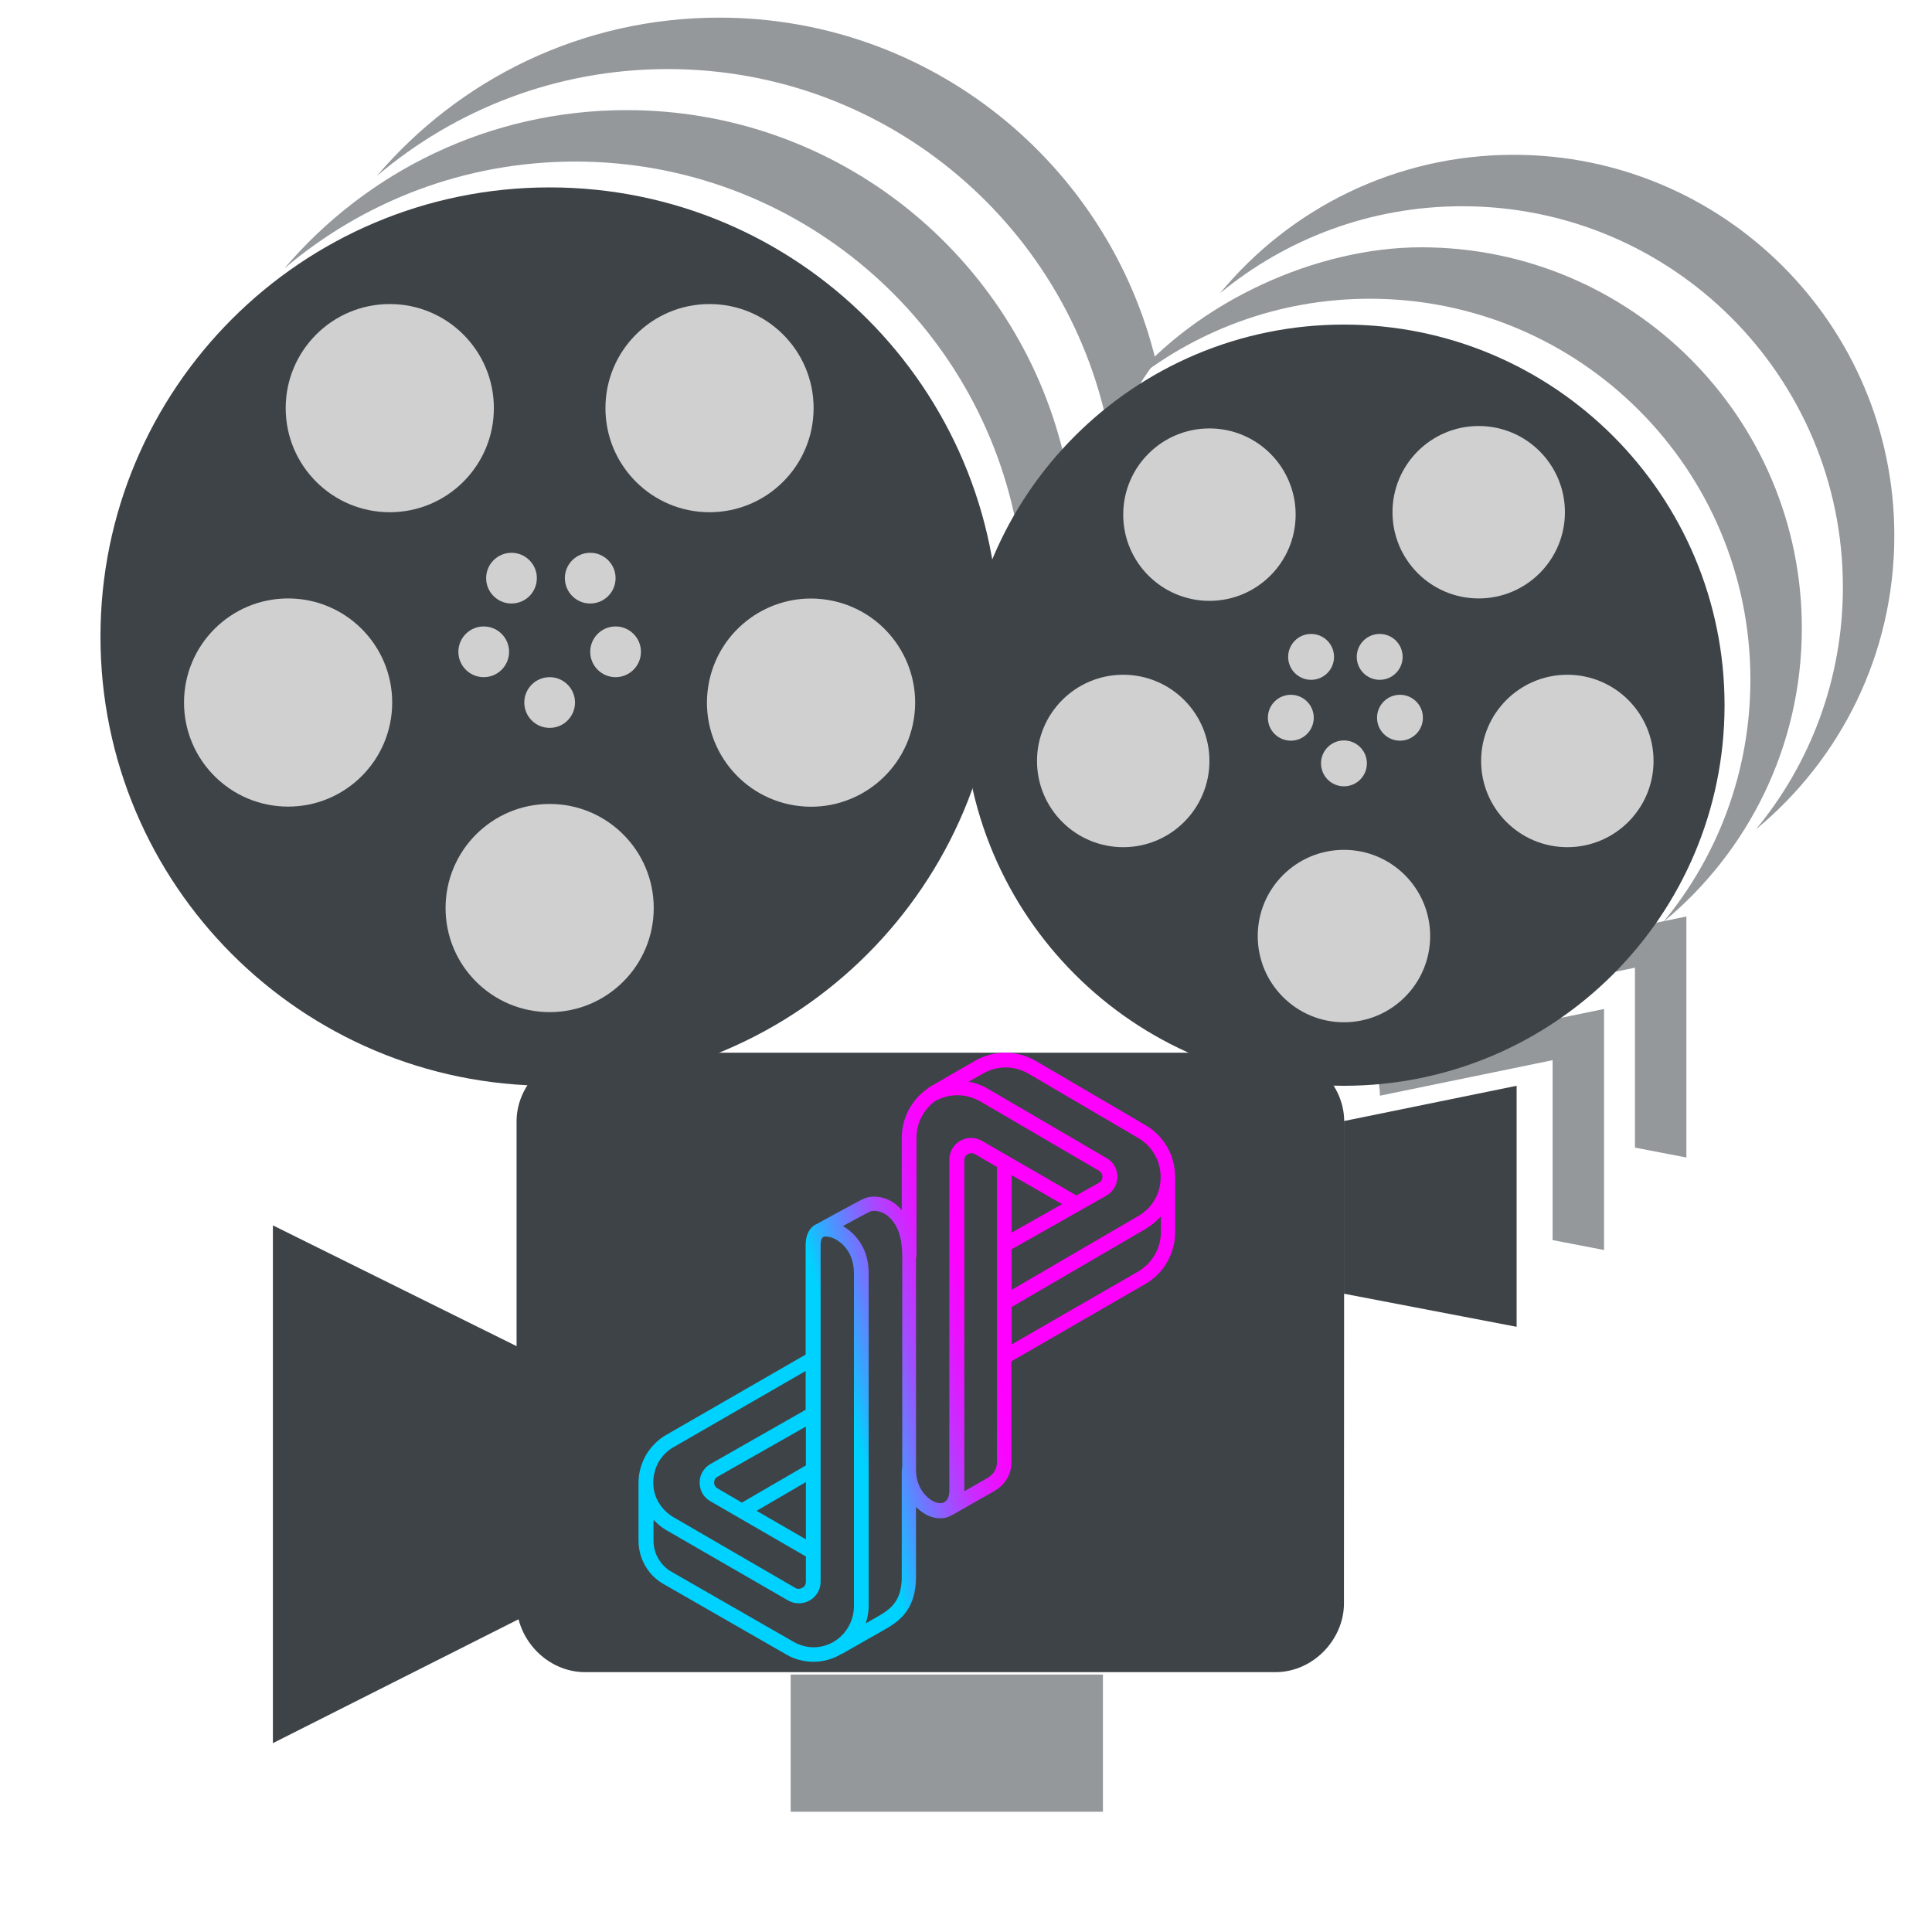
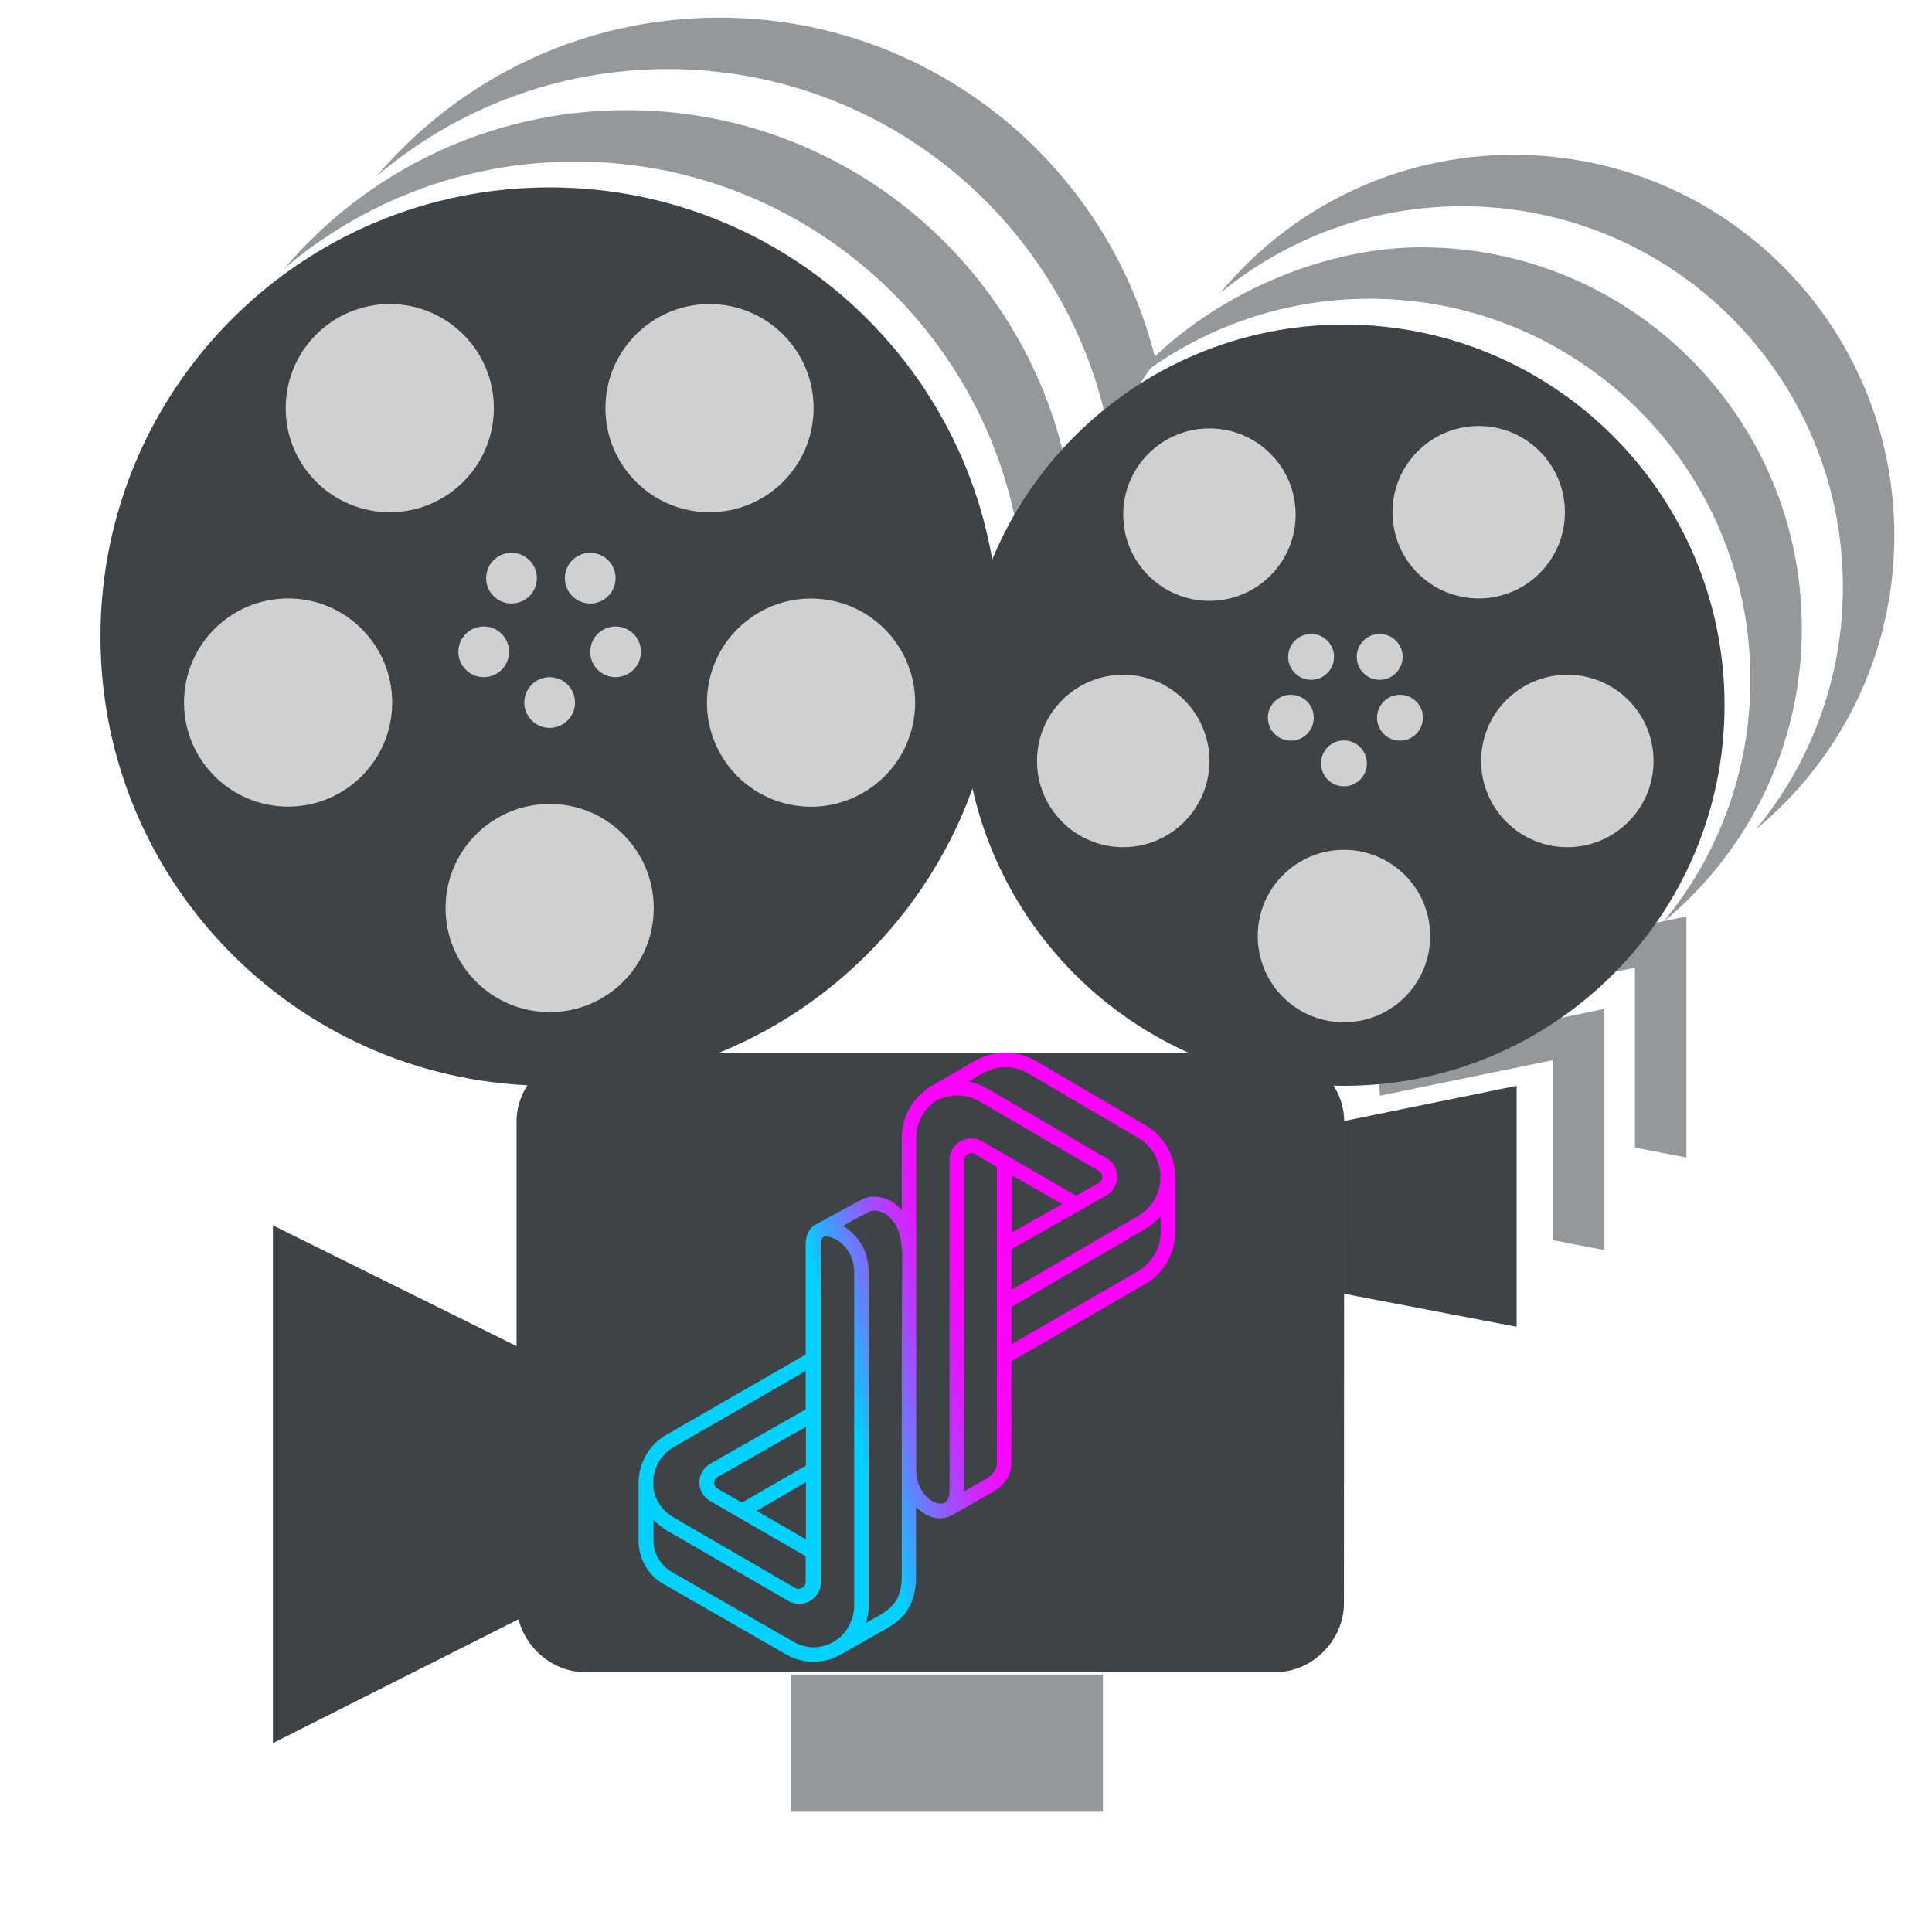
- <svg xmlns="http://www.w3.org/2000/svg" xmlns:xlink="http://www.w3.org/1999/xlink" version="1.1" x="0px" y="0px" viewBox="0 0 800 800" style="enable-background:new 0 0 800 800;" xml:space="preserve">
+ <svg xmlns="http://www.w3.org/2000/svg" version="1.1" x="0px" y="0px" viewBox="0 0 800 800" style="enable-background:new 0 0 800 800;" xml:space="preserve">
  <style type="text/css">
	.st0{fill:#94989B;}
	.st1{display:none;fill:#94989B;}
	.st2{fill:#3E4347;}
	.st3{fill:#D0D0D0;}
- 	.st4{display:none;}
- 	.st5{display:inline;fill:#D3D3D3;}
- 	
- 		.st6{clip-path:url(#SVGID_00000024723822332096189950000004753099604239732876_);fill:url(#SVGID_00000122705668021548291360000001922496394501272979_);}
+ 	.st4{fill:url(#SVGID_1_);}
</style>
  <g id="Layer_3">
    <path class="st0" d="M588.5,102.4c-43.3,0-92.7,22.3-121.6,57.3c27.3-22.5,62.2-36,100.3-36c87.1,0,157.6,70.6,157.6,157.7   c0,38.1-13.5,73.1-36,100.3c35-28.9,57.3-72.6,57.3-121.6C746.1,173,675.5,102.4,588.5,102.4z M571.4,439c-1.5,0-2.9,0-4.4-0.1   c2.8,4.4,4.4,9.5,4.4,14.8l71.5-14.7v74.5l21.3,4.1v-99.8l-21.9,4.5C621,432.9,596.9,439,571.4,439z M259.5,45.6   c-56.8,0-107.6,25.4-141.8,65.6c32.5-27.6,74.5-44.3,120.5-44.3c91.8,0,168.1,66.5,183.3,154c4.9-11.9,11.3-23,18.8-33.2   C420.6,106.2,347.1,45.6,259.5,45.6z" />
    <path class="st0" d="M626.8,64.1c-49,0-92.7,22.3-121.6,57.3c27.3-22.5,62.2-36,100.3-36c87.1,0,157.6,70.6,157.6,157.7   c0,38.1-13.5,73.1-36,100.3c35-28.9,57.3-72.6,57.3-121.6C784.4,134.6,713.8,64.1,626.8,64.1z M605.5,400.7c-1.5,0-2.9,0-4.4-0.1   c2.8,4.4,4.4,9.5,4.4,14.8l71.5-14.7v74.5l21.3,4.1v-99.8l-21.9,4.5C655,394.6,631,400.7,605.5,400.7z M297.8,7.3   c-56.8,0-107.6,25.4-141.8,65.6c32.5-27.6,74.5-44.3,120.5-44.3c91.8,0,168.1,66.5,183.3,154c4.9-11.9,11.3-23,18.8-33.2   C458.9,67.9,385.4,7.3,297.8,7.3z" />
    <path class="st1" d="M588.9,405.3c-1.4,0-2.8,0-4.1-0.1c2.6,4.1,4.1,9,4.1,13.9l46.5-9.6c18.5-9.3,34.7-22.3,47.7-38.1   C657.5,392.6,624.7,405.3,588.9,405.3z M588.9,510.1l47.1,9v-23.8l-47.1-9V510.1z M495,633.4v20h47.2c12.6,0,23.1-9.4,25.9-20.7   c-1.9,0.5-3.9,0.7-5.9,0.7H495z M444.3,289.7c-4.2,11.8-9.7,23-16.3,33.5c9,27.5,25.8,51.5,47.8,69.3h52.6   C486.3,373.7,454.6,335.7,444.3,289.7z M373.6,633.4h-80c-12.6,0-23-9.3-25.9-20.6l-95.6,48.2V489.5l-20-9.9v201.5l95.6-48.2   c2.8,11.3,13.3,20.6,25.9,20.6h80v54.3H475v-20H373.6V633.4z M474.6,162.9c-9.3,7.7-17.7,16.6-24.9,26.3c0.9,3.7,1.7,7.4,2.3,11.2   C457.7,186.8,465.3,174.2,474.6,162.9z M393,363.7c-14,12-30,21.7-47.3,28.8h16.1C373.3,384.2,383.8,374.5,393,363.7z M246.9,439.2   v57.5l20,9.9v-87.4c0-5,1.5-9.9,4.2-14C178.6,400.6,105,324.2,105,230.5c0-43.2,15.7-82.7,41.6-113.2   C108.9,149.4,85,197.2,85,250.5c0,93.6,73.7,170.1,166.2,174.6C248.5,429.3,246.9,434.2,246.9,439.2z" />
    <path class="st1" d="M717,277.2c0-81.8-66.3-148.1-148.1-148.1c-61.7,0-114.6,37.7-136.9,91.4c-14.2-82.2-85.9-144.7-172.2-144.7   C163.2,75.8,85,154,85,250.5c0,93.6,73.7,170.1,166.2,174.6c-2.7,4.2-4.2,9-4.2,14v87.4l-94.8-47v201.5l95.6-48.2   c2.8,11.3,13.3,20.6,25.9,20.6h80v54.3H475v-54.3h67.2c14.8,0,26.7-12.8,26.7-26.7V506.3l67.1,12.8v-93.8l-67.1,13.8   c0-4.9-1.5-9.8-4.1-13.9c1.4,0,2.8,0.1,4.1,0.1C650.7,425.3,717,359,717,277.2z M325.6,412.5c45.8-18.6,81.9-56.1,98.7-102.8   c10.3,46,42,84,84.2,102.8H325.6z" />
  </g>
  <g id="Layer_2">
    <path class="st0" d="M327.4,693.4h129.3v56.8H327.4V693.4z" />
    <g>
      <path class="st2" d="M556.5,664c0,14.7-12.6,28.4-28.4,28.4H242.3c-15.8,0-28.4-13.7-28.4-28.4V464.3c0-14.7,12.6-28.4,28.4-28.4    h285.9c15.8,0,28.4,13.7,28.4,28.4L556.5,664" />
      <circle class="st2" cx="227.6" cy="263.6" r="186" />
    </g>
    <g>
      <circle class="st3" cx="161.4" cy="169" r="43.1" />
      <circle class="st3" cx="293.8" cy="169" r="43.1" />
      <ellipse transform="matrix(0.1602 -0.9871 0.9871 0.1602 -5.1058 575.8097)" class="st3" cx="335.8" cy="290.9" rx="43.1" ry="43.1" />
      <circle class="st3" cx="227.6" cy="376" r="43.1" />
      <circle class="st3" cx="119.3" cy="290.9" r="43.1" />
      <circle class="st3" cx="211.8" cy="239.4" r="10.5" />
      <circle class="st3" cx="244.4" cy="239.4" r="10.5" />
      <circle class="st3" cx="254.9" cy="269.9" r="10.5" />
      <circle class="st3" cx="227.6" cy="290.9" r="10.5" />
      <circle class="st3" cx="200.3" cy="269.9" r="10.5" />
    </g>
    <circle class="st2" cx="556.5" cy="292" r="157.6" />
    <g>
      <circle class="st3" cx="500.8" cy="213.1" r="35.7" />
      <circle class="st3" cx="612.3" cy="212.1" r="35.7" />
      <circle class="st3" cx="649" cy="315.1" r="35.7" />
      <circle class="st3" cx="556.5" cy="387.6" r="35.7" />
      <circle class="st3" cx="465.1" cy="315.1" r="35.7" />
      <circle class="st3" cx="542.9" cy="272" r="9.5" />
      <circle class="st3" cx="571.3" cy="272" r="9.5" />
      <circle class="st3" cx="579.7" cy="297.2" r="9.5" />
      <circle class="st3" cx="556.5" cy="316.1" r="9.5" />
      <circle class="st3" cx="534.5" cy="297.2" r="9.5" />
    </g>
    <g>
      <path class="st2" d="M113,507.4v214.4L227.6,664v-99.8L113,507.4z" />
      <path class="st2" d="M628,449.6v99.8l-71.5-13.7v-71.5L628,449.6z" />
    </g>
  </g>
  <g id="Layer_4">
    <g>
-       <g class="st4">
-         <path class="st5" d="M211.1,606.8l21.5-16c5.2,9.6,12.3,14,19.4,14c11.3,0,17.4-5.8,17.4-24.4v-90.5h31.6V583     c0,26.9-13.9,49-44.8,49C234.8,632,220.8,623.7,211.1,606.8z" />
-         <path class="st5" d="M333.2,489.9h88.1v26.5h-56.5v32.4H413v26.5h-48.3v54.3h-31.6V489.9z" />
-         <path class="st5" d="M445.4,489.9h48c30.7,0,55.5,11,55.5,44.9c0,32.8-25,47.3-54.6,47.3h-17.3v47.4h-31.6V489.9z M492.3,557     c17.4,0,25.6-7.7,25.6-22.3c0-14.6-9.3-19.8-26.4-19.8h-14.5V557H492.3z" />
-       </g>
-     </g>
-     <g>
-       <defs>
-         <path id="SVGID_1_" d="M486.6,487.9c0-0.1,0-0.3,0-0.5c0-8.9-4.6-17-12.3-21.5l-45.4-26.6c-3.8-2.2-8.1-3.4-12.6-3.4     c-4.3,0-8.6,1.1-12.3,3.2L386,449.5c-0.7,0.4-1.4,0.8-2.1,1.4c0,0,0,0,0,0l-0.3,0.2l0,0c-6.4,4.7-10.2,12.1-10.2,20v30     c-0.7-0.8-1.4-1.5-2.1-2.1c-2.7-2.3-6-3.5-9.4-3.5c-1.8,0-3.4,0.4-4.8,1.1c-2.6,1.3-19.1,10.3-19.2,10.4l-0.3,0.1l0,0     c-1.9,1.1-4,3.5-4,8.6v45.2l-57.8,33.3c-3.5,2-6.3,4.9-8.3,8.3c-2,3.5-3.1,7.4-3.1,11.4c0,0.1,0,0.2,0,0.3h0v23.8     c0,3.7,1,7.3,2.8,10.4c1.8,3.2,4.5,5.8,7.7,7.6l50.7,29.1c3.4,2,7.3,3,11.2,3h0c3.9,0,7.8-1,11.2-3l0,0l0,0     c0.1-0.1,0.2-0.2,0.4-0.2c0,0,0,0,0,0l0,0l0.3-0.1l18.1-10.3c6.5-3.7,12.5-8.9,12.5-21.6l0-28.9c1.2,1.2,2.5,2.2,3.9,3     c1.9,1.1,4.1,1.7,6.1,1.7c1.7,0,3.4-0.4,4.8-1.3c0.1,0,0.1-0.1,0.2-0.1c0,0,0,0,0,0l0.1,0l17.5-10c4.4-2.6,6.9-6.9,6.9-11.7     v-41.9l55.4-32c7.7-4.4,12.4-12.7,12.4-21.5L486.6,487.9L486.6,487.9z M418.9,510.4v-23.8l20.9,12L418.9,510.4z M418.9,541.2     l55.4-32.3c2.4-1.4,4.5-3.2,6.4-5.2v6.5c0,6.7-3.6,12.9-9.4,16.3l-52.4,30.2V541.2z M379.5,520.2c0-0.1,0-0.3,0-0.4l0-48.7     c0-5.9,2.8-11.5,7.6-15.1c2.8-1.6,6.1-2.5,9.3-2.5c3.3,0,6.5,0.9,9.4,2.5l49.3,28.8c1.3,0.8,1.4,2,1.4,2.5c0,0.5-0.2,1.8-1.5,2.5     l-9.3,5.2l-39.1-22.6c-1.4-0.8-2.9-1.2-4.5-1.2c-1.6,0-3.1,0.4-4.5,1.2c-2.8,1.6-4.5,4.5-4.5,7.8v125.9l0,11.1c0,2.3-0.7,4-2,4.8     c-0.5,0.3-1.1,0.4-1.8,0.4c-1,0-2-0.3-3.1-0.9c-4.3-2.5-6.9-7.3-6.9-12.8l0-1.4l0-16.6v-33.3l0-36.8     C379.5,520.5,379.5,520.3,379.5,520.2z M471.2,503.6l-52.3,30.5v-16.8l39.2-22.2c2.8-1.6,4.5-4.5,4.6-7.7c0-3.3-1.6-6.2-4.4-7.8     l-49.3-28.8c-2.4-1.4-5.1-2.4-7.9-2.9l6-3.4c2.8-1.6,6-2.5,9.3-2.5c3.3,0,6.6,0.9,9.5,2.6l45.4,26.6c5.8,3.4,9.3,9.5,9.3,16.3     C480.6,494.2,477.1,500.3,471.2,503.6z M408.9,612l-9.6,5.5c0,0,0-0.1,0-0.1l0-137c0-1.5,1-2.3,1.5-2.5c0.3-0.2,0.8-0.4,1.5-0.4     c0.5,0,1,0.1,1.4,0.4l9.1,5.3v122.4C412.8,608.9,410.7,610.9,408.9,612z M373.4,608.9l0,43.9c0,9.1-3.5,12.9-9.5,16.3l-5.4,3.1     c0.7-2.2,1.1-4.5,1.2-6.7l0-138.3c0-7.8-3.1-12.8-5.8-15.6c-1.9-2.1-3.8-3.3-4.9-3.9c4.4-2.4,9.7-5.3,11.1-5.9     c0.5-0.3,1.2-0.4,2-0.4c1.9,0,3.9,0.8,5.5,2.1c4,3.4,5.8,8.2,6,16l0,37.9l0,49.9L373.4,608.9     C373.4,608.9,373.4,608.9,373.4,608.9z M297.1,616.3c-1.3-0.7-1.4-2-1.4-2.4c0-0.5,0.1-1.7,1.4-2.4l36.6-20.8v16.1l-26.5,15.4     L297.1,616.3z M333.7,583.7l-39.5,22.5c-2.8,1.6-4.5,4.5-4.5,7.7c0,3.2,1.6,6.1,4.4,7.7l39.6,22.9V655c0,1.5-1,2.3-1.5,2.5     c-0.3,0.1-0.8,0.4-1.5,0.4c-0.5,0-1-0.1-1.4-0.4l-50.5-29.3c-2.5-1.5-4.6-3.6-6.1-6.1c-1.5-2.5-2.2-5.4-2.2-8.3     c0-2.9,0.8-5.8,2.2-8.4c1.5-2.5,3.6-4.7,6.1-6.1l54.8-31.6V583.7z M326.3,662.7c1.4,0.8,2.9,1.2,4.5,1.2c1.6,0,3.1-0.4,4.5-1.2     c2.8-1.6,4.5-4.5,4.5-7.8V515.6c0-1.9,0.4-3,1.1-3.4l0,0l0,0l0,0c0.3-0.1,0.6-0.2,0.9-0.2c0,0,0.1,0,0.1,0c1.3,0,2.9,0.6,3.6,0.9     l0,0l0,0c0,0,2,0.9,3.9,2.9c2.8,3,4.2,6.8,4.2,11.5l0,138.2c-0.1,2.9-0.9,5.8-2.4,8.3c-1.5,2.5-3.5,4.6-6,6l-0.1,0.1     c-2.5,1.4-5.3,2.2-8.2,2.2h0c-2.9,0-5.7-0.8-8.2-2.2l-50.7-29.1c-2.3-1.3-4.1-3.2-5.4-5.4c-1.3-2.2-2-4.8-2-7.4v-8.7     c1.6,1.7,3.4,3.2,5.3,4.3L326.3,662.7z M333.7,613.7v23.7l-20.4-11.8L333.7,613.7z" />
-       </defs>
-       <clipPath id="SVGID_00000046313947683662976390000011635445880356524948_">
-         <use xlink:href="#SVGID_1_" style="overflow:visible;" />
-       </clipPath>
-       <linearGradient id="SVGID_00000132795298532696666030000007469921164882270870_" gradientUnits="userSpaceOnUse" x1="118.656" y1="630.439" x2="609.508" y2="498.915">
+       <linearGradient id="SVGID_1_" gradientUnits="userSpaceOnUse" x1="118.827" y1="631.076" x2="609.678" y2="499.552">
        <stop offset="0.467" style="stop-color:#00D2FF" />
        <stop offset="0.481" style="stop-color:#2AAFFF" />
        <stop offset="0.504" style="stop-color:#6A7BFF" />
        <stop offset="0.526" style="stop-color:#9F4FFF" />
        <stop offset="0.546" style="stop-color:#C92DFF" />
        <stop offset="0.564" style="stop-color:#E614FF" />
        <stop offset="0.58" style="stop-color:#F905FF" />
        <stop offset="0.591" style="stop-color:#FF00FF" />
      </linearGradient>
-       <rect x="263.9" y="434" style="clip-path:url(#SVGID_00000046313947683662976390000011635445880356524948_);fill:url(#SVGID_00000132795298532696666030000007469921164882270870_);" width="223.3" height="255.3" />
+       <path class="st4" d="M486.6,487.4c0-8.9-4.6-17-12.3-21.5l-45.4-26.6c-3.8-2.2-8.1-3.4-12.6-3.4c-4.3,0-8.6,1.1-12.3,3.2    L386,449.5c-0.7,0.4-1.4,0.8-2.1,1.4c0,0,0,0,0,0l-0.3,0.2l0,0c-6.4,4.7-10.2,12.1-10.2,20v30c-0.7-0.8-1.4-1.5-2.1-2.1    c-2.7-2.3-6-3.5-9.4-3.5c-1.8,0-3.4,0.4-4.8,1.1c-2.6,1.3-19.1,10.3-19.2,10.4l-0.3,0.1l0,0c-1.9,1.1-4,3.5-4,8.6v45.2l-57.8,33.3    c-3.5,2-6.3,4.9-8.3,8.3c-2,3.5-3.1,7.4-3.1,11.4c0,0.1,0,0.2,0,0.3h0v23.8c0,3.7,1,7.3,2.8,10.4c1.8,3.2,4.5,5.8,7.7,7.6    l50.7,29.1c3.4,2,7.3,3,11.2,3h0c3.9,0,7.8-1,11.2-3l0,0l0,0c0.1-0.1,0.2-0.2,0.4-0.2c0,0,0,0,0,0l0,0l0.3-0.1l18.1-10.3    c6.5-3.7,12.5-8.9,12.5-21.6l0-28.9c1.2,1.2,2.5,2.2,3.9,3c1.9,1.1,4.1,1.7,6.1,1.7c1.7,0,3.4-0.4,4.8-1.3c0.1,0,0.1-0.1,0.2-0.1    c0,0,0,0,0,0l0.1,0l17.5-10c4.4-2.6,6.9-6.9,6.9-11.7v-41.9l55.4-32c7.7-4.4,12.4-12.7,12.4-21.5v-22.3h0    C486.6,487.7,486.6,487.6,486.6,487.4z M272.7,605.4c1.5-2.5,3.6-4.7,6.1-6.1l54.8-31.6v15.9l-39.5,22.5c-2.8,1.6-4.5,4.5-4.5,7.7    c0,3.2,1.6,6.1,4.4,7.7l39.6,22.9V655c0,1.5-1,2.3-1.5,2.5c-0.3,0.1-0.8,0.4-1.5,0.4c-0.5,0-1-0.1-1.4-0.4l-50.5-29.3    c-2.5-1.5-4.6-3.6-6.1-6.1c-1.5-2.5-2.2-5.4-2.2-8.3C270.5,610.9,271.3,608,272.7,605.4z M307.2,622.2l-10.1-5.8    c-1.3-0.7-1.4-2-1.4-2.4c0-0.5,0.1-1.7,1.4-2.4l36.6-20.8v16.1L307.2,622.2z M333.7,613.7v23.7l-20.4-11.8L333.7,613.7z     M351.2,673.8c-1.5,2.5-3.5,4.6-6,6l-0.1,0.1c-2.5,1.4-5.3,2.2-8.2,2.2h0c-2.9,0-5.7-0.8-8.2-2.2l-50.7-29.1    c-2.3-1.3-4.1-3.2-5.4-5.4c-1.3-2.2-2-4.8-2-7.4v-8.7c1.6,1.7,3.4,3.2,5.3,4.3l50.5,29.3c1.4,0.8,2.9,1.2,4.5,1.2    c1.6,0,3.1-0.4,4.5-1.2c2.8-1.6,4.5-4.5,4.5-7.8V515.6c0-1.9,0.4-3,1.1-3.4l0,0l0,0l0,0c0.3-0.1,0.6-0.2,0.9-0.2c0,0,0.1,0,0.1,0    c1.3,0,2.9,0.6,3.6,0.9l0,0l0,0c0,0,2,0.9,3.9,2.9c2.8,3,4.2,6.8,4.2,11.5l0,138.2C353.5,668.4,352.7,671.3,351.2,673.8z     M373.4,557.5l0,49.9l0,1.4c0,0,0,0,0,0l0,43.9c0,9.1-3.5,12.9-9.5,16.3l-5.4,3.1c0.7-2.2,1.1-4.5,1.2-6.7l0-138.3    c0-7.8-3.1-12.8-5.8-15.6c-1.9-2.1-3.8-3.3-4.9-3.9c4.4-2.4,9.7-5.3,11.1-5.9c0.5-0.3,1.2-0.4,2-0.4c1.9,0,3.9,0.8,5.5,2.1    c4,3.4,5.8,8.2,6,16L373.4,557.5z M407,444.4c2.8-1.6,6-2.5,9.3-2.5c3.3,0,6.6,0.9,9.5,2.6l45.4,26.6c5.8,3.4,9.3,9.5,9.3,16.3    c0,6.8-3.5,12.8-9.4,16.2l-52.3,30.5v-16.8l39.2-22.2c2.8-1.6,4.5-4.5,4.6-7.7c0-3.3-1.6-6.2-4.4-7.8l-49.3-28.8    c-2.4-1.4-5.1-2.4-7.9-2.9L407,444.4z M418.9,510.4v-23.8l20.9,12L418.9,510.4z M412.8,605.5c0,3.4-2.1,5.4-3.9,6.5l-9.6,5.5    c0,0,0-0.1,0-0.1l0-137c0-1.5,1-2.3,1.5-2.5c0.3-0.2,0.8-0.4,1.5-0.4c0.5,0,1,0.1,1.4,0.4l9.1,5.3V605.5z M406.7,472.6    c-1.4-0.8-2.9-1.2-4.5-1.2c-1.6,0-3.1,0.4-4.5,1.2c-2.8,1.6-4.5,4.5-4.5,7.8v125.9l0,11.1c0,2.3-0.7,4-2,4.8    c-0.5,0.3-1.1,0.4-1.8,0.4c-1,0-2-0.3-3.1-0.9c-4.3-2.5-6.9-7.3-6.9-12.8l0-1.4l0-16.6v-33.3l0-36.8c0-0.2,0-0.4,0-0.5    c0-0.1,0-0.3,0-0.4v-48.7c0-5.9,2.8-11.5,7.6-15.1c2.8-1.6,6.1-2.5,9.3-2.5c3.3,0,6.5,0.9,9.4,2.5l49.3,28.8    c1.3,0.8,1.4,2,1.4,2.5c0,0.5-0.2,1.8-1.5,2.5l-9.3,5.2L406.7,472.6z M480.6,510.1c0,6.7-3.6,12.9-9.4,16.3l-52.4,30.2v-15.4    l55.4-32.3c2.4-1.4,4.5-3.2,6.4-5.2V510.1z" />
    </g>
  </g>
-   <g id="Layer_4_copy">
- </g>
</svg>
